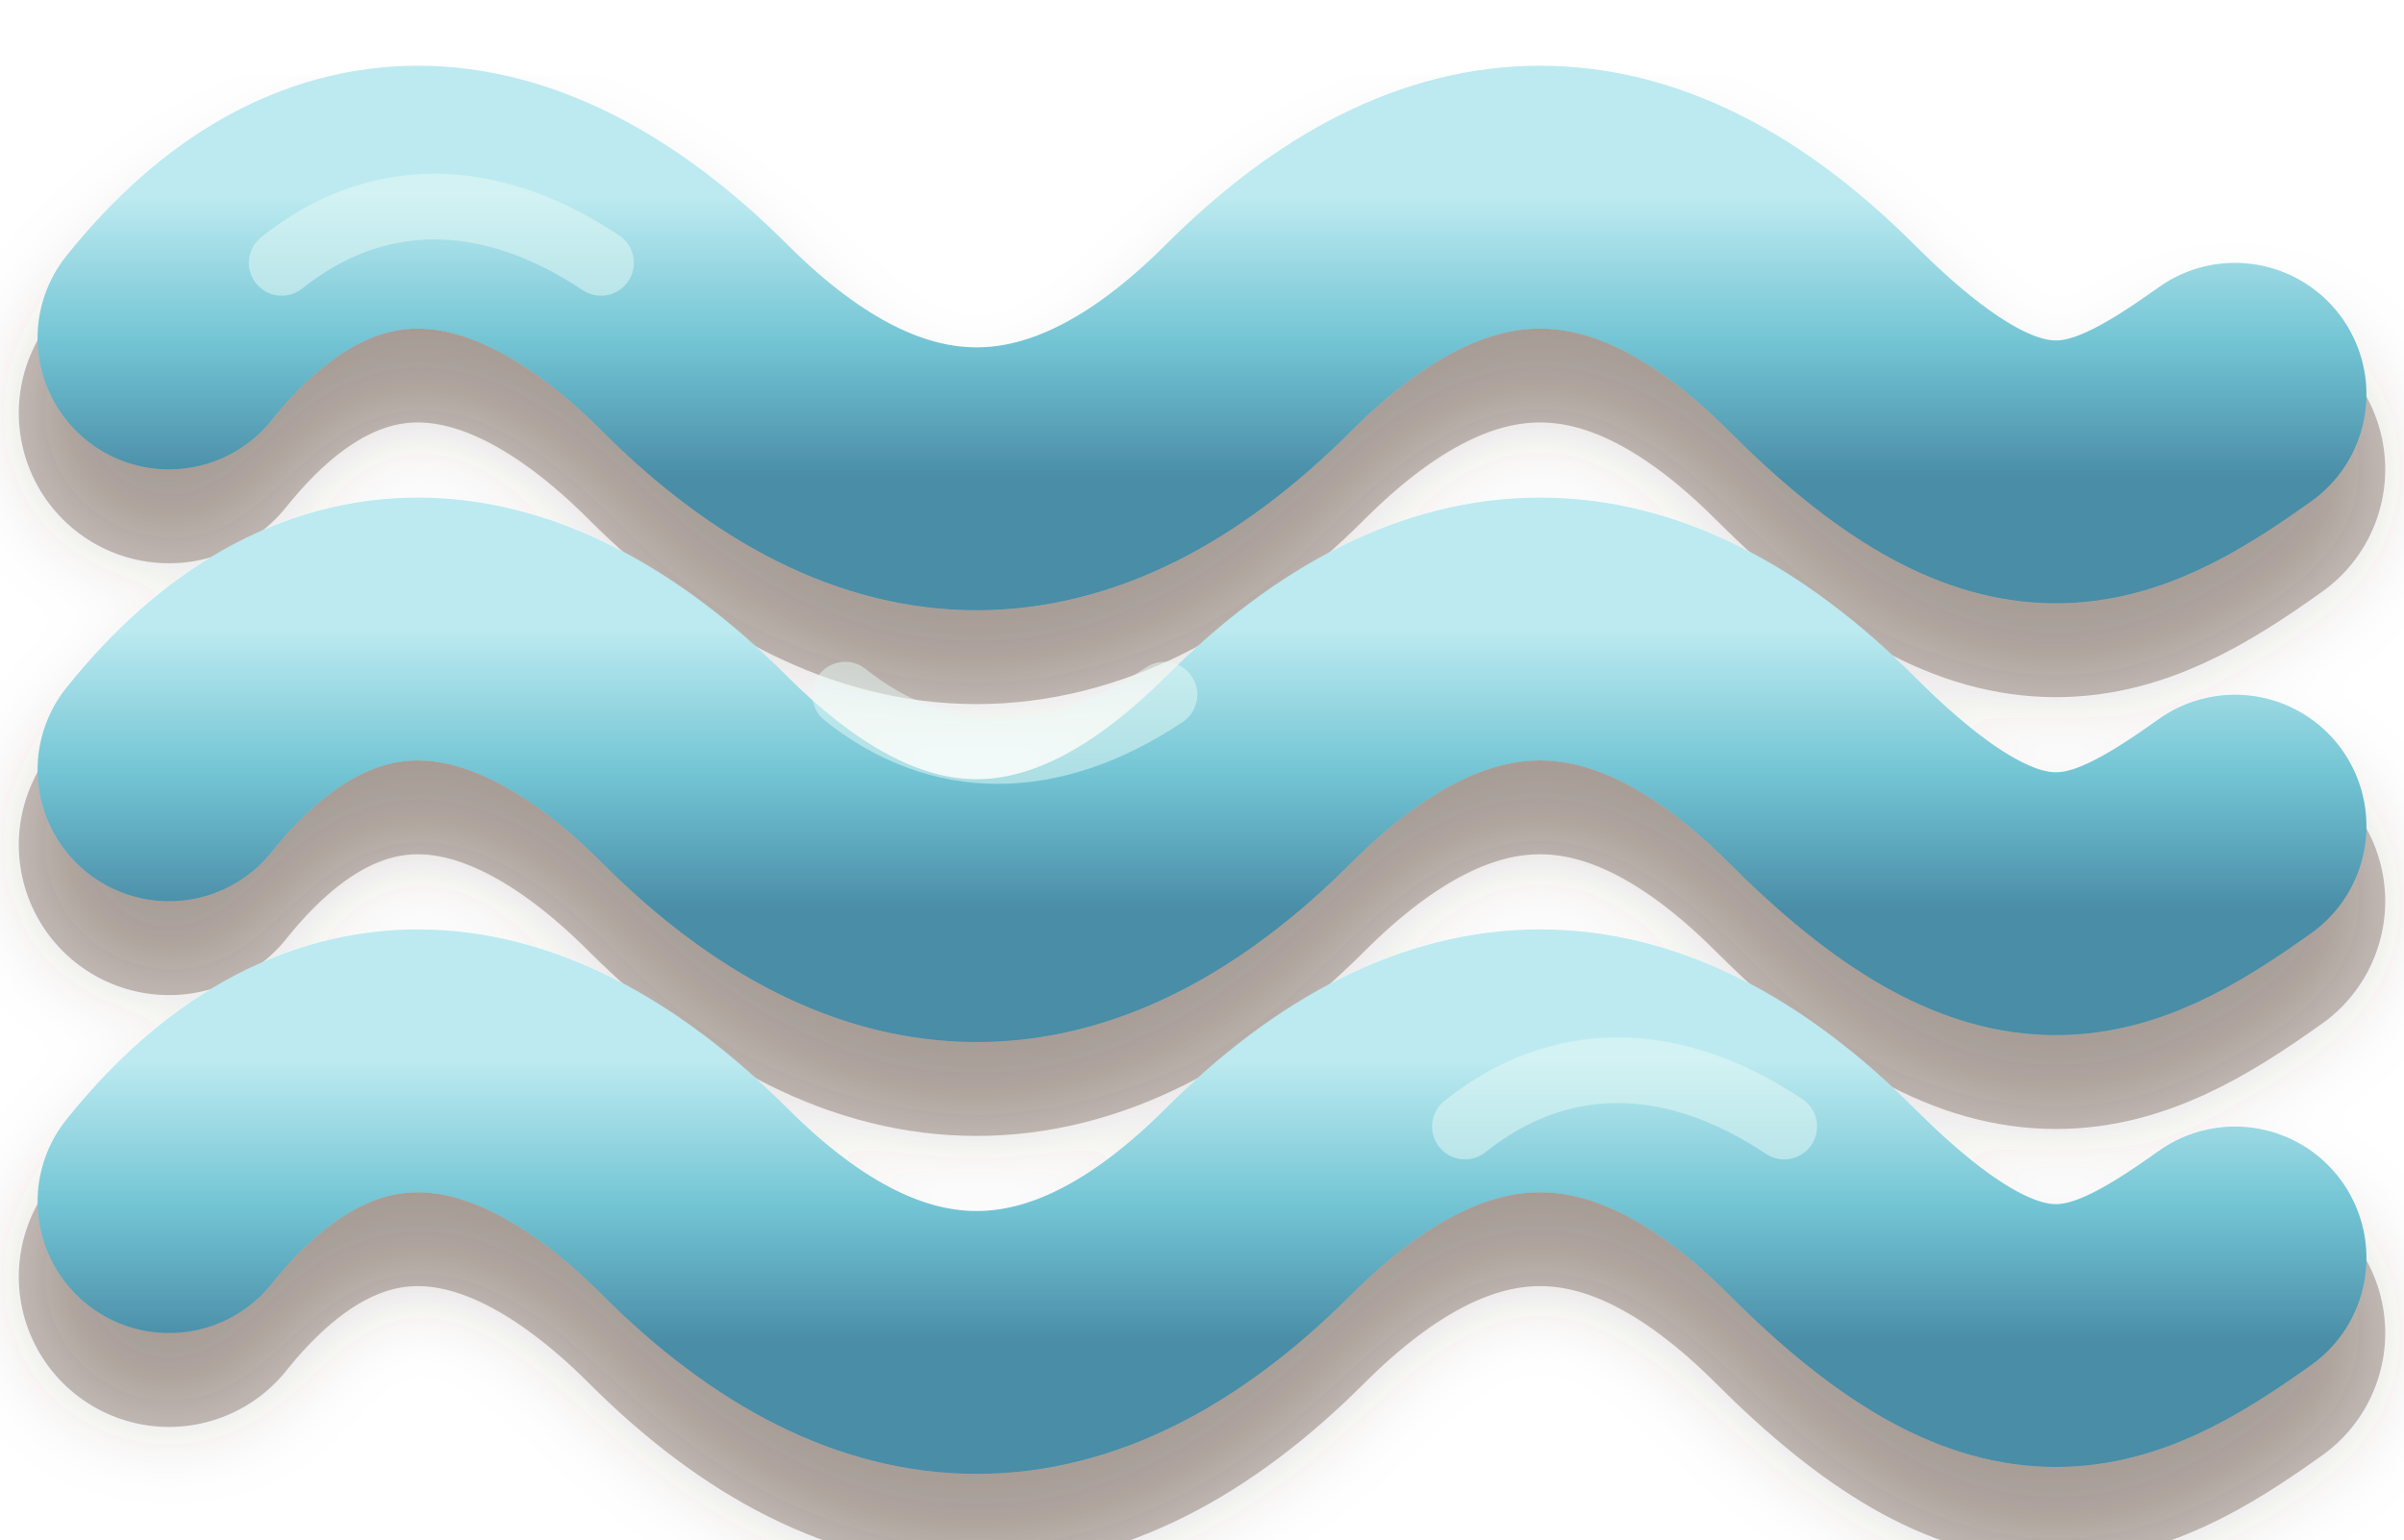
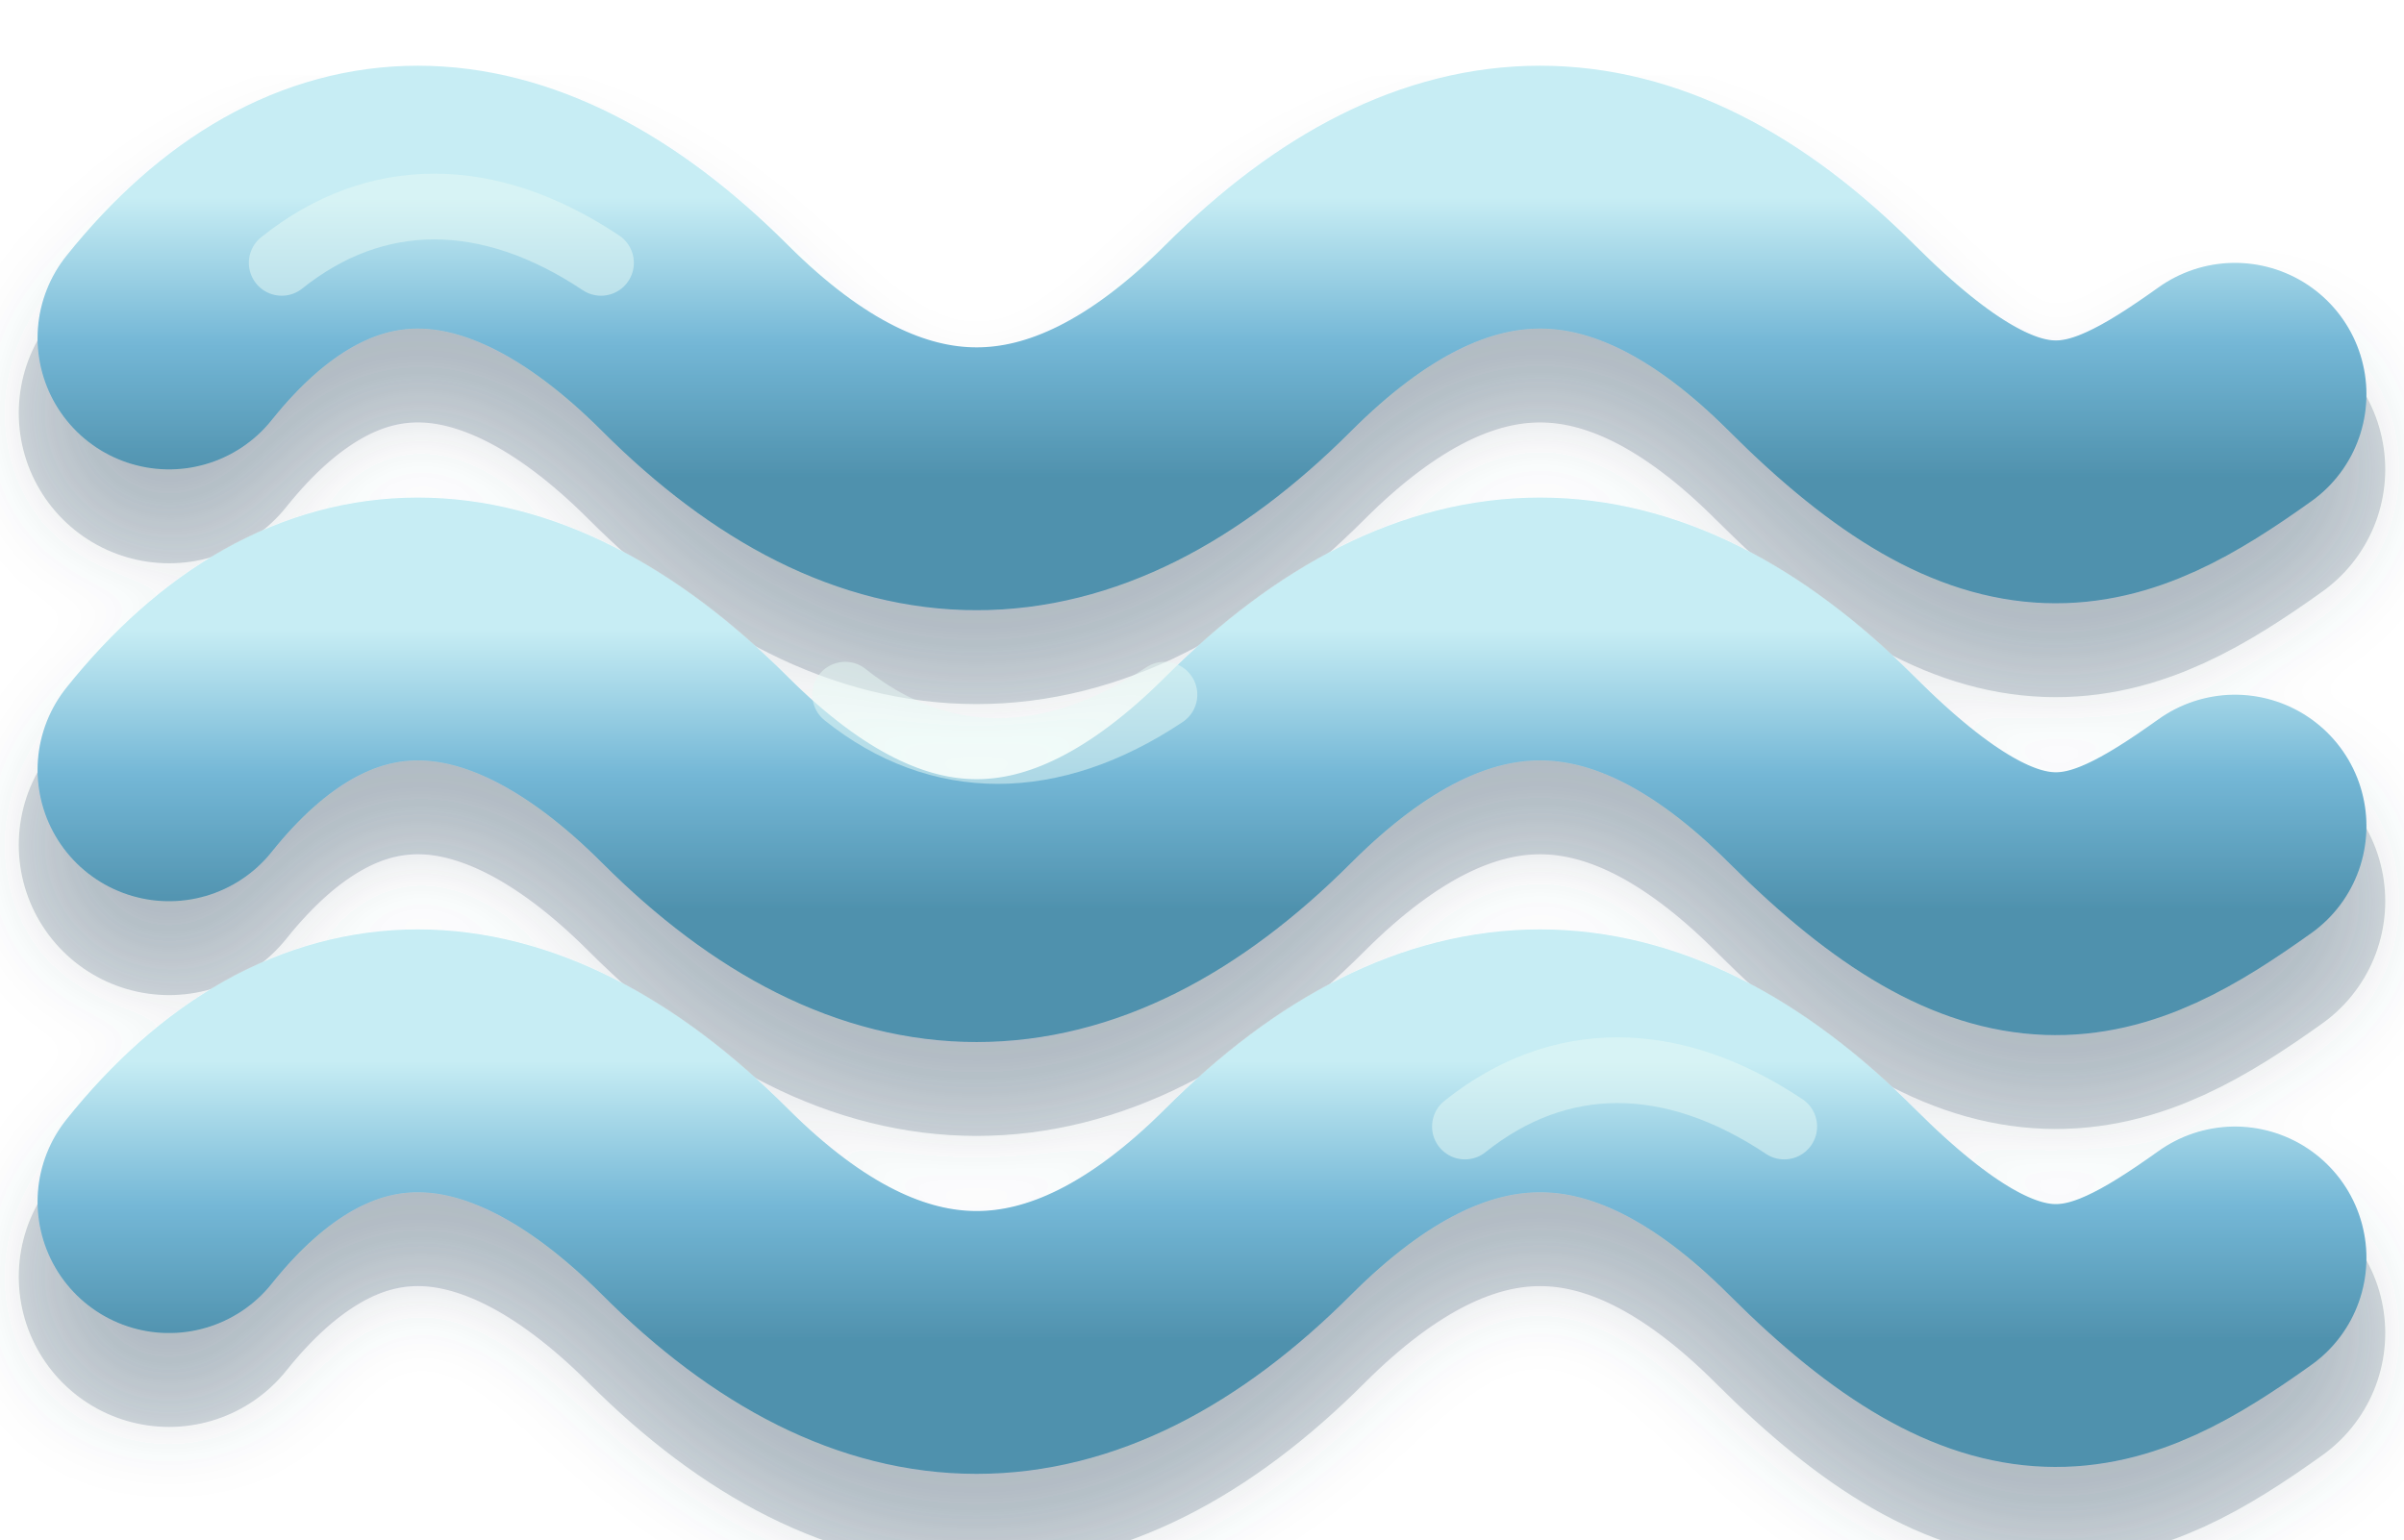
<svg xmlns="http://www.w3.org/2000/svg" viewBox="0 0 128 82" role="img" aria-label="Slovo E kao voda">
  <defs>
    <linearGradient id="zemljopis-e-clay-gradient" x1="0" x2="0" y1="0" y2="1">
-       <stop offset="0" stop-color="#bceaf0" />
-       <stop offset="0.52" stop-color="#72c4d4" />
-       <stop offset="1" stop-color="#4a8da7" />
+       <stop offset="0" stop-color="#c7edf4" />
+       <stop offset="0.52" stop-color="#74b7d6" />
+       <stop offset="1" stop-color="#4f91ad" />
    </linearGradient>
    <filter id="clay-soft-shadow" x="-18%" y="-42%" width="136%" height="184%">
-       <feDropShadow dx="0" dy="4" stdDeviation="2.4" flood-color="#4d372c" flood-opacity="0.28" />
+       <feDropShadow dx="0" dy="4" stdDeviation="2.4" flood-color="#465868" flood-opacity="0.24" />
    </filter>
  </defs>
-   <g fill="none" stroke="#5f4638" stroke-linecap="round" stroke-linejoin="round" stroke-width="16" opacity="0.34">
+   <g fill="none" stroke="#607589" stroke-linecap="round" stroke-linejoin="round" stroke-width="16" opacity="0.28">
    <path d="M9 22c8-10 18-10 28 0s20 10 30 0 20-10 30 0 15 8 22 3" />
    <path d="M9 45c8-10 18-10 28 0s20 10 30 0 20-10 30 0 15 8 22 3" />
    <path d="M9 68c8-10 18-10 28 0s20 10 30 0 20-10 30 0 15 8 22 3" />
  </g>
  <g fill="none" stroke="url(#zemljopis-e-clay-gradient)" stroke-linecap="round" stroke-linejoin="round" stroke-width="14" filter="url(#clay-soft-shadow)">
    <path d="M9 18c8-10 18-10 28 0s20 10 30 0 20-10 30 0 15 8 22 3" />
    <path d="M9 41c8-10 18-10 28 0s20 10 30 0 20-10 30 0 15 8 22 3" />
    <path d="M9 64c8-10 18-10 28 0s20 10 30 0 20-10 30 0 15 8 22 3" />
  </g>
  <g fill="none" stroke="#e7faf5" stroke-linecap="round" stroke-width="3.5" opacity="0.5">
    <path d="M15 14c5-4 11-4 17 0" />
    <path d="M45 37c5 4 11 4 17 0" />
    <path d="M78 60c5-4 11-4 17 0" />
  </g>
</svg>
